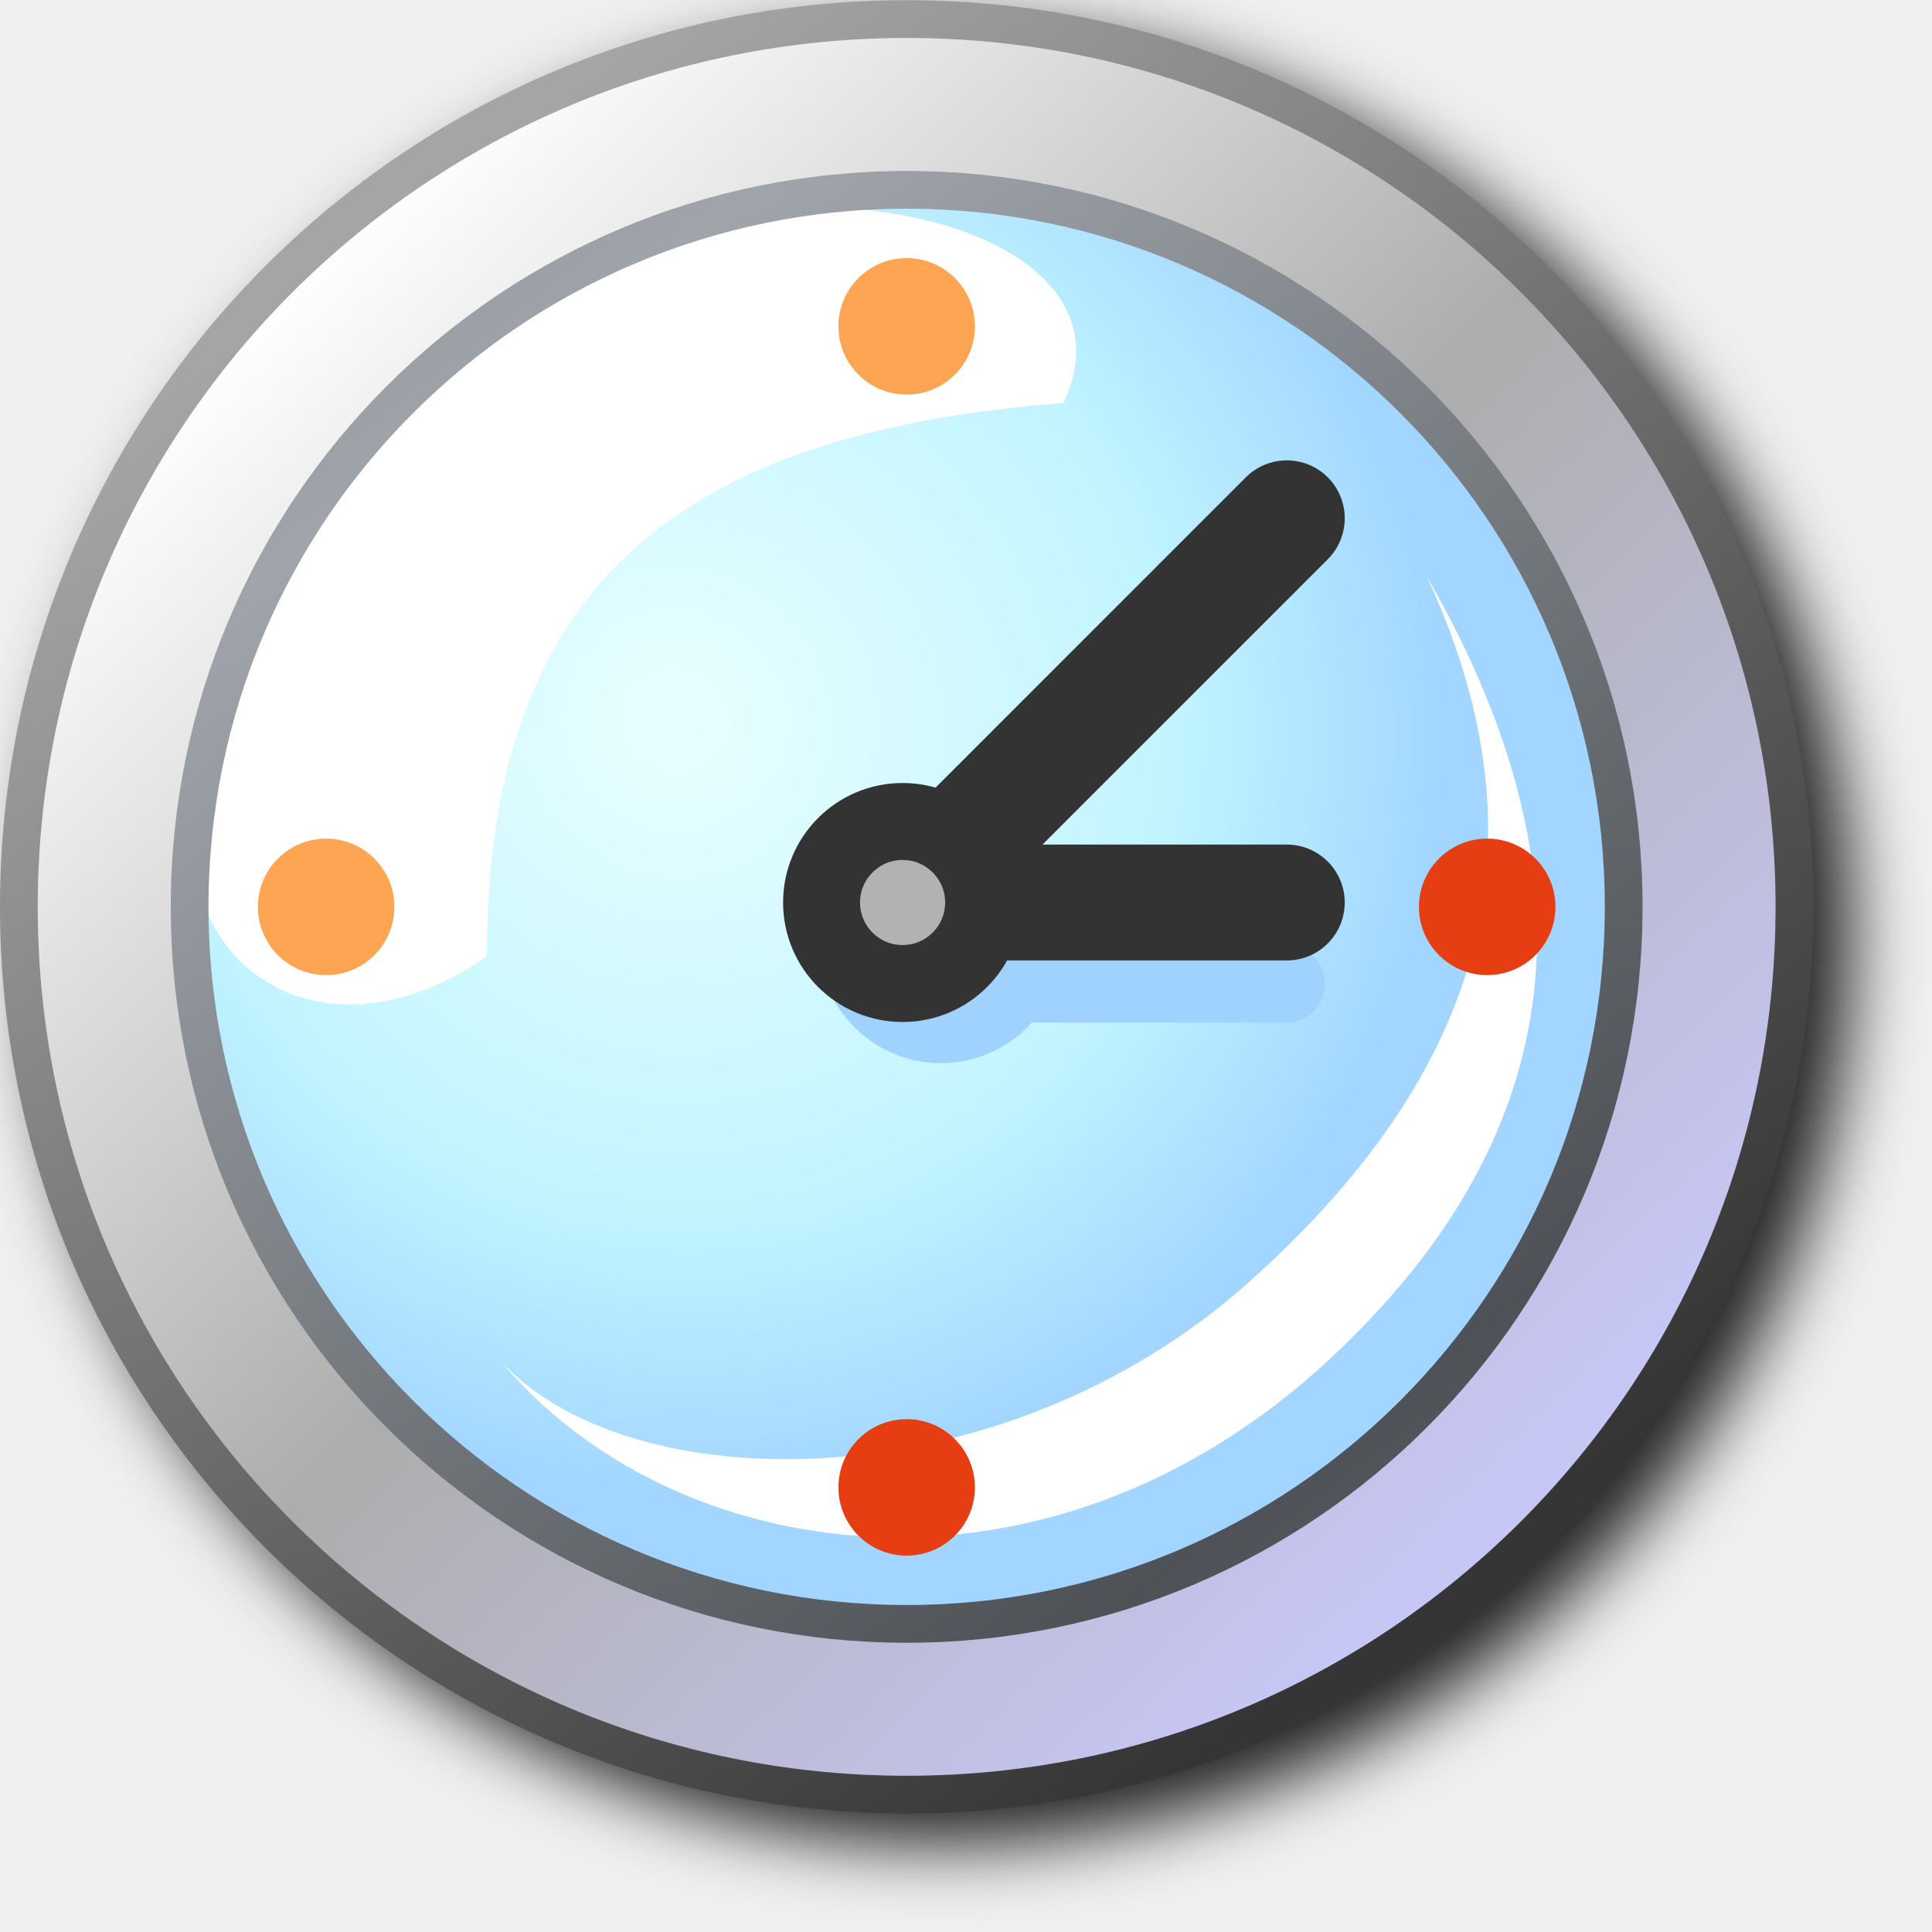
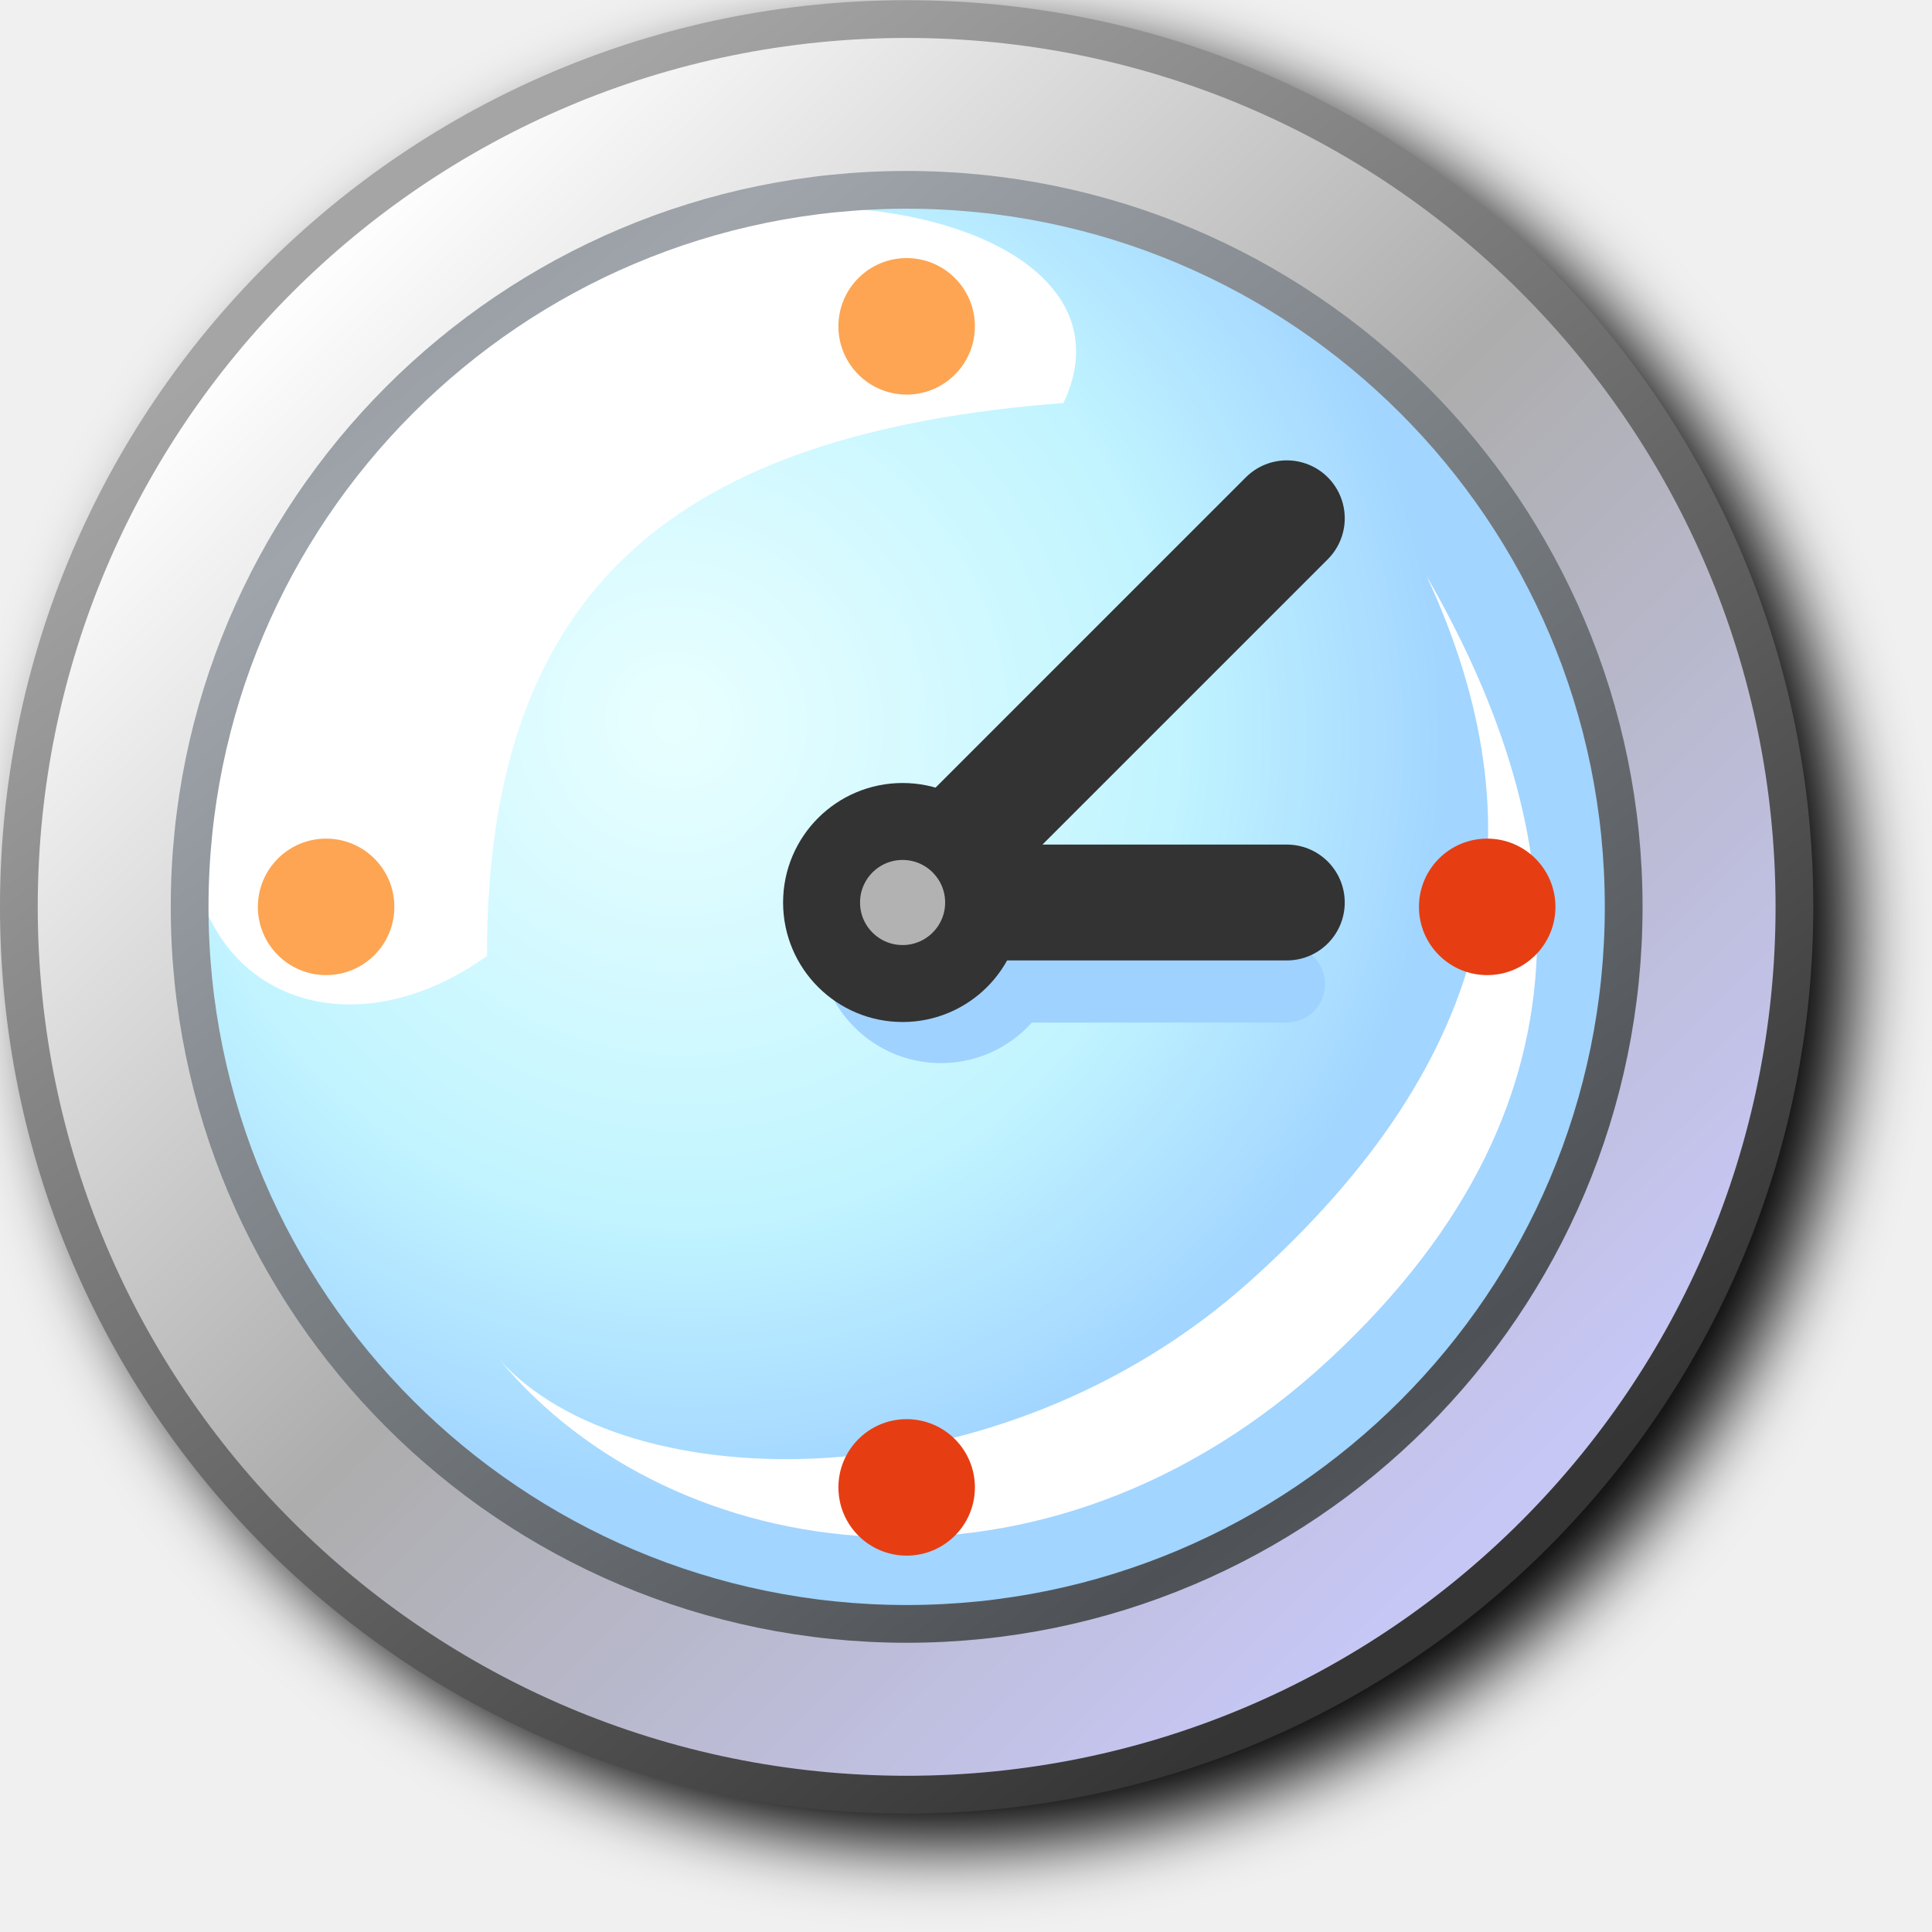
<svg xmlns="http://www.w3.org/2000/svg" xmlns:xlink="http://www.w3.org/1999/xlink" id="svg8" version="1.1" viewBox="0 0 256 256" height="256" width="256">
  <defs id="defs2">
    <linearGradient id="linearGradient910">
      <stop id="stop904" offset="0" style="stop-color:#c7c7f6;stop-opacity:1" />
      <stop style="stop-color:#adadad;stop-opacity:1" offset="0.5" id="stop906" />
      <stop id="stop908" offset="1" style="stop-color:#fdfdfd;stop-opacity:1" />
    </linearGradient>
    <linearGradient id="linearGradient894">
      <stop id="stop890" offset="0" style="stop-color:#353535;stop-opacity:1" />
      <stop id="stop892" offset="1" style="stop-color:#a5a5a5;stop-opacity:1" />
    </linearGradient>
    <linearGradient id="linearGradient888">
      <stop id="stop884" offset="0" style="stop-color:#4e5256;stop-opacity:1" />
      <stop id="stop886" offset="1" style="stop-color:#9fa5ab;stop-opacity:1" />
    </linearGradient>
    <linearGradient id="linearGradient934">
      <stop style="stop-color:#e9ffff;stop-opacity:1" offset="0" id="stop930" />
      <stop id="stop1358" offset="0.649" style="stop-color:#c1f4ff;stop-opacity:1" />
      <stop style="stop-color:#a2d5ff;stop-opacity:1" offset="1" id="stop932" />
    </linearGradient>
    <linearGradient gradientTransform="matrix(0.8888889,0,0,0.8888889,61.38334,1.190625)" xlink:href="#linearGradient888" id="linearGradient928" x1="-49.742" y1="4.366" x2="-52.917" y2="0.265" gradientUnits="userSpaceOnUse" spreadMethod="reflect" />
    <radialGradient xlink:href="#linearGradient934" id="radialGradient936" cx="-52.314" cy="1.455" fx="-52.314" fy="1.455" r="2.91" gradientUnits="userSpaceOnUse" gradientTransform="matrix(0.6268324,0.6875256,-0.6716569,0.6123645,48.72666,37.62639)" />
    <linearGradient gradientTransform="matrix(0.8888889,0,0,0.8888889,61.38334,1.190625)" xlink:href="#linearGradient910" id="linearGradient1500" gradientUnits="userSpaceOnUse" x1="-48.914" y1="4.484" x2="-53.542" y2="-0.225" />
    <linearGradient gradientTransform="matrix(0.8888889,0,0,0.8888889,61.38334,1.190625)" xlink:href="#linearGradient894" id="linearGradient1502" gradientUnits="userSpaceOnUse" x1="-49.345" y1="4.895" x2="-53.314" y2="-0.397" />
    <filter height="1.096" y="-0.048" width="1.096" x="-0.048" id="filter1089" style="color-interpolation-filters:sRGB">
      <feGaussianBlur id="feGaussianBlur1091" stdDeviation="4.806" />
    </filter>
  </defs>
  <g transform="translate(-12.56771)" id="layer1">
-     <path d="m 137.72,4 c -66.329,1.7e-6 -120.152,53.824 -120.152,120.152 0,66.329 53.824,120.152 120.152,120.152 66.257,0 120.024,-53.71 120.141,-119.939 2e-5,-0.003 0.002,-0.006 0.002,-0.01 a 2.5,2.5 0 0 0 0.01,-0.203 2.5,2.5 0 0 0 -0.01,-0.207 C 257.749,57.713 203.979,4 137.72,4 Z" style="color:#000000;font-style:normal;font-variant:normal;font-weight:normal;font-stretch:normal;font-size:medium;line-height:normal;font-family:sans-serif;font-variant-ligatures:normal;font-variant-position:normal;font-variant-caps:normal;font-variant-numeric:normal;font-variant-alternates:normal;font-variant-east-asian:normal;font-feature-settings:normal;font-variation-settings:normal;text-indent:0;text-align:start;text-decoration:none;text-decoration-line:none;text-decoration-style:solid;text-decoration-color:#000000;letter-spacing:normal;word-spacing:normal;text-transform:none;writing-mode:lr-tb;direction:ltr;text-orientation:mixed;dominant-baseline:auto;baseline-shift:baseline;text-anchor:start;white-space:normal;shape-padding:0;shape-margin:0;inline-size:0;clip-rule:nonzero;display:inline;overflow:visible;visibility:visible;isolation:auto;mix-blend-mode:normal;color-interpolation:sRGB;color-interpolation-filters:linearRGB;solid-color:#000000;solid-opacity:1;vector-effect:none;fill:#212121;fill-opacity:1;fill-rule:nonzero;stroke:none;stroke-width:5;stroke-linecap:round;stroke-linejoin:round;stroke-miterlimit:4;stroke-dasharray:none;stroke-dashoffset:0;stroke-opacity:1;filter:url(#filter1089);color-rendering:auto;image-rendering:auto;shape-rendering:auto;text-rendering:auto;enable-background:accumulate;stop-color:#000000" id="path1058" />
+     <path d="m 137.72,4 c -66.329,1.7e-6 -120.152,53.824 -120.152,120.152 0,66.329 53.824,120.152 120.152,120.152 66.257,0 120.024,-53.71 120.141,-119.939 2e-5,-0.003 0.002,-0.006 0.002,-0.01 a 2.5,2.5 0 0 0 0.01,-0.203 2.5,2.5 0 0 0 -0.01,-0.207 C 257.749,57.713 203.979,4 137.72,4 Z" style="color:#000000;font-style:normal;font-variant:normal;font-weight:normal;font-stretch:normal;font-size:medium;line-height:normal;font-family:sans-serif;font-variant-ligatures:normal;font-variant-position:normal;font-variant-caps:normal;font-variant-numeric:normal;font-variant-alternates:normal;font-variant-east-asian:normal;font-feature-settings:normal;font-variation-settings:normal;text-indent:0;text-align:start;text-decoration:none;text-decoration-line:none;text-decoration-style:solid;text-decoration-color:#000000;letter-spacing:normal;word-spacing:normal;text-transform:none;writing-mode:lr-tb;direction:ltr;text-orientation:mixed;dominant-baseline:auto;baseline-shift:baseline;text-anchor:start;white-space:normal;shape-padding:0;shape-margin:0;inline-size:0;clip-rule:nonzero;display:inline;overflow:visible;visibility:visible;isolation:auto;mix-blend-mode:normal;color-interpolation:sRGB;color-interpolation-filters:linearRGB;solid-color:#000000;solid-opacity:1;vector-effect:none;fill:#000000;fill-opacity:1;fill-rule:nonzero;stroke:none;stroke-width:5;stroke-linecap:round;stroke-linejoin:round;stroke-miterlimit:4;stroke-dasharray:none;stroke-dashoffset:0;stroke-opacity:1;filter:url(#filter1089);color-rendering:auto;image-rendering:auto;shape-rendering:auto;text-rendering:auto;enable-background:accumulate;stop-color:#000000" id="path1058" />
    <g id="g951" transform="matrix(38.48102,0,0,38.48102,-473.6411,-2.590528)">
      <circle r="3.057" cy="3.19" cx="15.757" id="path878" style="fill:url(#linearGradient1500);fill-opacity:1;stroke:url(#linearGradient1502);stroke-width:0.13;stroke-linecap:round;stroke-linejoin:round;stroke-miterlimit:4;stroke-dasharray:none" />
      <circle r="2.469" cy="3.19" cx="15.757" id="circle1360" style="fill:url(#radialGradient936);fill-opacity:1;stroke:none;stroke-width:0.235;stroke-linecap:round;stroke-linejoin:round" />
      <path id="path1362" d="M 14.312,3.359 C 14.31,2.083 14.974,1.557 16.297,1.455 16.636,0.736 14.903,0.464 14.144,1.281 12.556,2.991 13.516,3.929 14.312,3.359 Z" style="fill:#ffffff;fill-opacity:1;stroke:none;stroke-width:0.235px;stroke-linecap:butt;stroke-linejoin:miter;stroke-opacity:1" />
      <circle style="fill:none;fill-opacity:1;stroke:url(#linearGradient928);stroke-width:0.13;stroke-linecap:round;stroke-linejoin:round;stroke-miterlimit:4;stroke-dasharray:none" id="circle912" cx="15.757" cy="3.19" r="2.469" />
      <path style="fill:#ffffff;fill-opacity:1;stroke:none;stroke-width:0.235px;stroke-linecap:butt;stroke-linejoin:miter;stroke-opacity:1" d="m 17.548,2.052 c 0.399,0.861 0.253,1.655 -0.61,2.428 -0.863,0.773 -2.147,0.756 -2.583,0.269 0.593,0.716 1.878,0.911 2.86,-0.003 C 18.197,3.833 18.019,2.871 17.548,2.052 Z" id="path1362-6" />
      <circle style="fill:#fda552;fill-opacity:1;stroke:none;stroke-width:0.235;stroke-linecap:round;stroke-miterlimit:4;stroke-dasharray:none" id="path912" cx="13.758" cy="3.19" r="0.235" />
      <path id="path1463" d="m 15.89,3.456 h 1.175" style="fill:none;stroke:#9fd2ff;stroke-width:0.265;stroke-linecap:round;stroke-linejoin:miter;stroke-miterlimit:4;stroke-dasharray:none;stroke-opacity:1" />
      <circle r="0.421" style="fill:#9fd2ff;fill-opacity:1;stroke:none;stroke-width:0.235;stroke-linecap:round;stroke-linejoin:round;stroke-opacity:1" id="circle1461" cx="15.875" cy="3.307" />
      <path id="path1407" d="m 15.743,3.175 1.323,10e-8" style="fill:none;stroke:#333333;stroke-width:0.399;stroke-linecap:round;stroke-linejoin:miter;stroke-miterlimit:4;stroke-dasharray:none;stroke-opacity:1" />
      <path id="path1405" d="M 15.743,3.175 17.066,1.852" style="fill:none;stroke:#333333;stroke-width:0.399;stroke-linecap:round;stroke-linejoin:miter;stroke-miterlimit:4;stroke-dasharray:none;stroke-opacity:1" />
      <circle r="0.279" cy="3.175" cx="15.743" id="path1385" style="fill:#b2b2b2;fill-opacity:1;stroke:#333333;stroke-width:0.265;stroke-linecap:round;stroke-linejoin:round;stroke-miterlimit:4;stroke-dasharray:none;stroke-opacity:1" />
      <circle r="0.235" cy="1.191" cx="15.757" id="path912-3" style="fill:#fda552;fill-opacity:1;stroke:none;stroke-width:0.235;stroke-linecap:round;stroke-miterlimit:4;stroke-dasharray:none" />
      <circle style="fill:#e63e12;fill-opacity:1;stroke:none;stroke-width:0.235;stroke-linecap:round;stroke-miterlimit:4;stroke-dasharray:none" id="path912-3-6" cx="15.757" cy="5.189" r="0.235" />
      <circle r="0.235" cy="3.19" cx="17.756" id="path912-3-6-7" style="fill:#e63e12;fill-opacity:1;stroke:none;stroke-width:0.235;stroke-linecap:round;stroke-miterlimit:4;stroke-dasharray:none" />
    </g>
  </g>
</svg>
